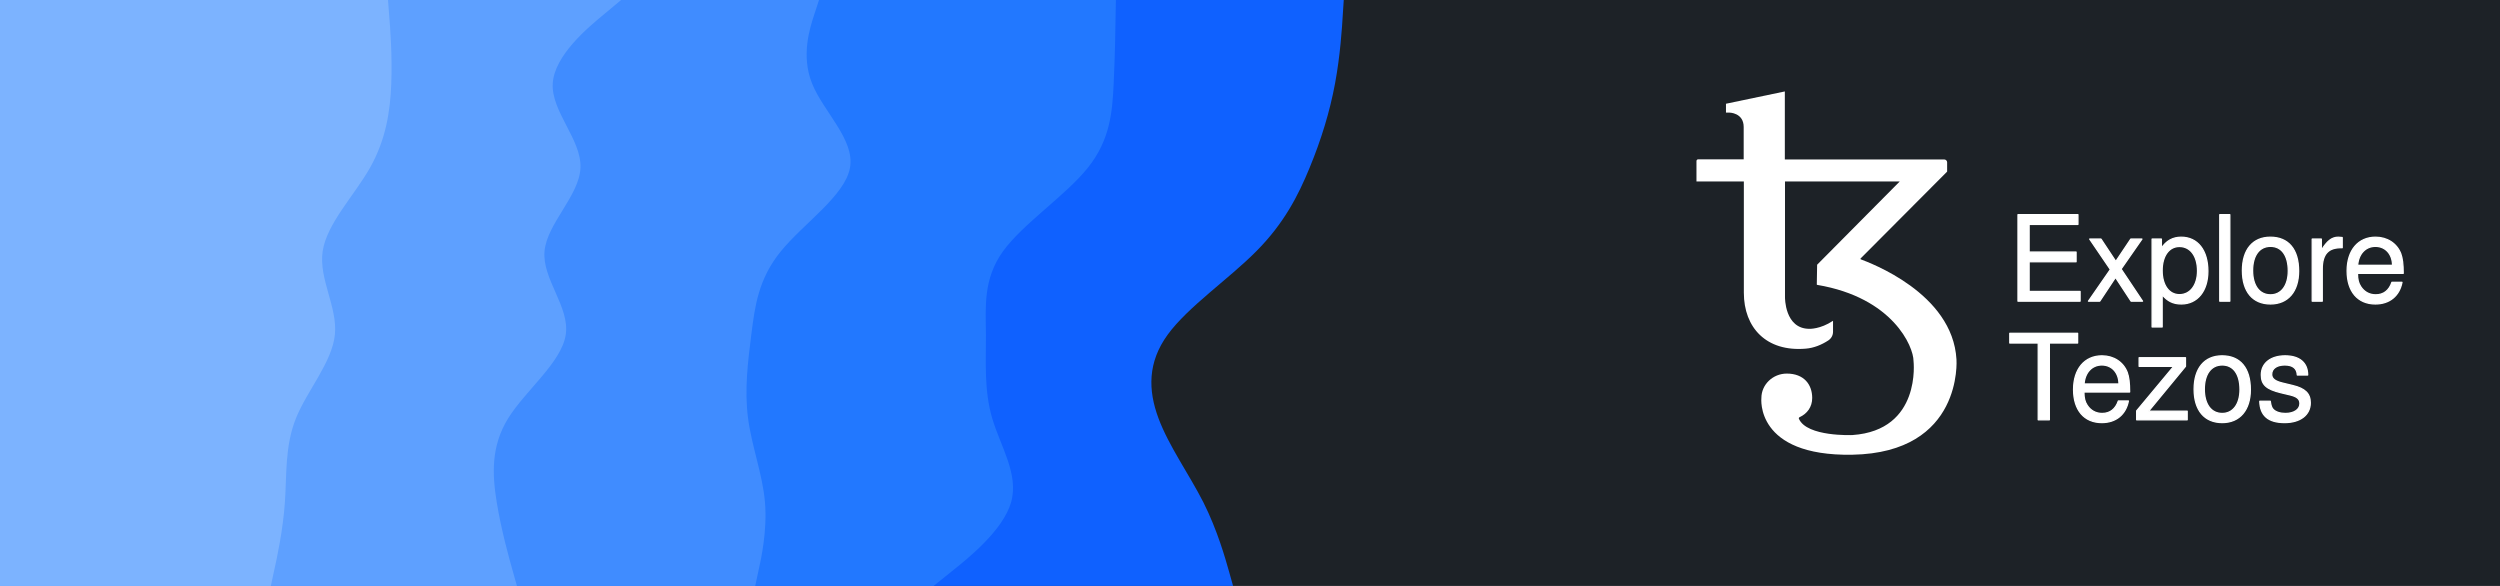
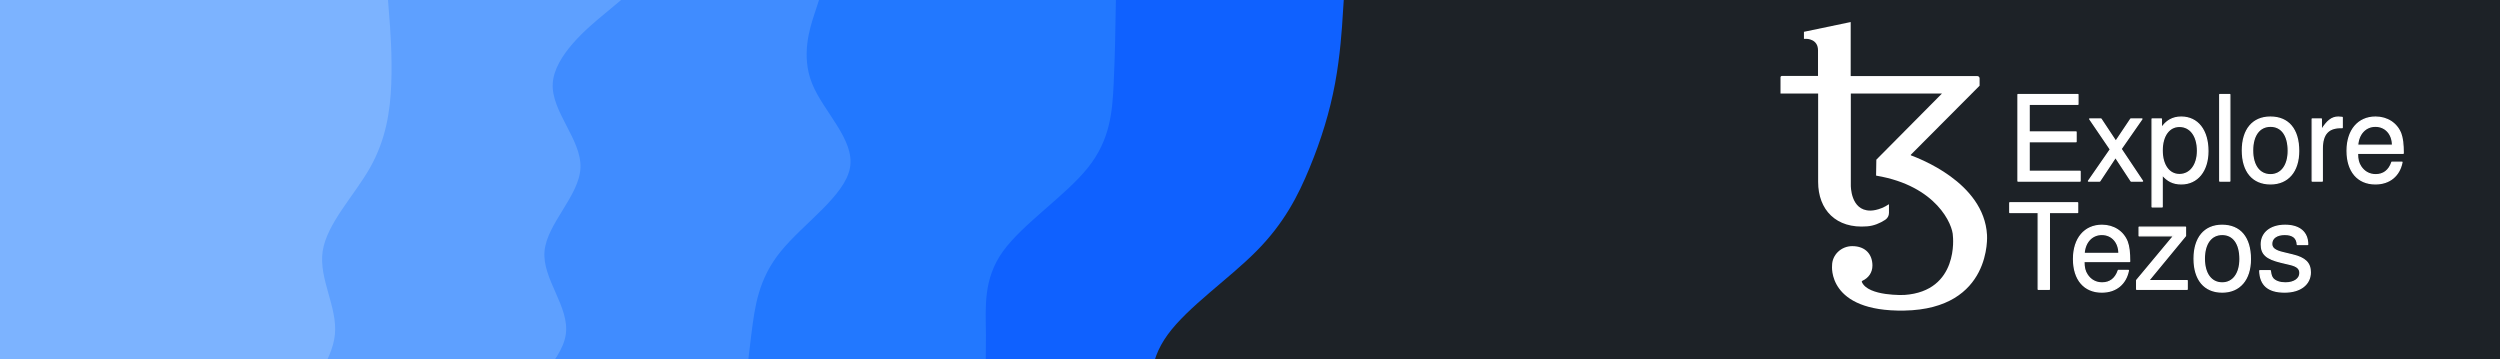
- <svg xmlns="http://www.w3.org/2000/svg" width="100%" height="100%" viewBox="0 0 1920 450" version="1.1" xmlnsXlink="http://www.w3.org/1999/xlink" xmlSpace="preserve" xmlnsSerif="http://www.serif.com/" style="fill-rule:evenodd;clip-rule:evenodd;stroke-linejoin:round;stroke-miterlimit:2;">
+ <svg xmlns="http://www.w3.org/2000/svg" width="100%" height="100%" viewBox="0 0 1920 275" version="1.1" xmlnsXlink="http://www.w3.org/1999/xlink" xmlSpace="preserve" xmlnsSerif="http://www.serif.com/" style="fill-rule:evenodd;clip-rule:evenodd;stroke-linejoin:round;stroke-miterlimit:2;">
  <rect x="0" y="0" width="1920" height="450" style="fill:rgb(29,34,39);" />
  <g transform="matrix(7.5926,0,0,7.5926,-9162.72,-1318.72)">
-     <text x="1409.84px" y="204.149px" style="font-family:'Helvetica';font-size:12px;fill:white;stroke:white;stroke-width:0.13px;">Explore</text>
-     <text x="1409.84px" y="216.149px" style="font-family:'Helvetica';font-size:12px;fill:white;stroke:white;stroke-width:0.13px;">Tezos</text>
+     <text x="1409.84px" y="192px" style="font-family:'Helvetica';font-size:12px;fill:white;stroke:white;stroke-width:0.13px;">Explore</text>
+     <text x="1409.84px" y="202.949px" style="font-family:'Helvetica';font-size:12px;fill:white;stroke:white;stroke-width:0.13px;">Tezos</text>
  </g>
  <path d="M1032,0L1031.3,10.7C1030.7,21.3 1029.3,42.7 1025.3,64.2C1021.3,85.7 1014.7,107.3 1005.8,128.8C997,150.3 986,171.7 964.8,193C943.7,214.3 912.3,235.7 896.8,257C881.3,278.3 881.7,299.7 889.7,321.2C897.7,342.7 913.3,364.3 924.2,385.8C935,407.3 941,428.7 944,439.3L947,450L0,450L0,0L1032,0Z" style="fill:rgb(15,97,255);fill-rule:nonzero;" />
  <path d="M857,0L856.8,10.7C856.7,21.3 856.3,42.7 855.3,64.2C854.3,85.7 852.7,107.3 835.5,128.8C818.3,150.3 785.7,171.7 770.3,193C755,214.3 757,235.7 757.2,257C757.3,278.3 755.7,299.7 762,321.2C768.3,342.7 782.7,364.3 776.5,385.8C770.3,407.3 743.7,428.7 730.3,439.3L717,450L0,450L0,0L857,0Z" style="fill:rgb(34,120,255);fill-rule:nonzero;" />
  <path d="M629,0L625.5,10.7C622,21.3 615,42.7 623.7,64.2C632.3,85.7 656.7,107.3 652.8,128.8C649,150.3 617,171.7 599.7,193C582.3,214.3 579.7,235.7 577,257C574.3,278.3 571.7,299.7 574.5,321.2C577.3,342.7 585.7,364.3 587.5,385.8C589.3,407.3 584.7,428.7 582.3,439.3L580,450L0,450L0,0L629,0Z" style="fill:rgb(64,140,255);fill-rule:nonzero;" />
  <path d="M477,0L464.2,10.7C451.3,21.3 425.7,42.7 424.5,64.2C423.3,85.7 446.7,107.3 445.8,128.8C445,150.3 420,171.7 418.2,193C416.3,214.3 437.7,235.7 434.5,257C431.3,278.3 403.7,299.7 390.3,321.2C377,342.7 378,364.3 381.5,385.8C385,407.3 391,428.7 394,439.3L397,450L0,450L0,0L477,0Z" style="fill:rgb(94,160,255);fill-rule:nonzero;" />
  <path d="M298,0L298.8,10.7C299.7,21.3 301.3,42.7 300.5,64.2C299.7,85.7 296.3,107.3 284.2,128.8C272,150.3 251,171.7 247.8,193C244.7,214.3 259.3,235.7 257.2,257C255,278.3 236,299.7 227.3,321.2C218.7,342.7 220.3,364.3 218.8,385.8C217.3,407.3 212.7,428.7 210.3,439.3L208,450L0,450L0,0L298,0Z" style="fill:rgb(124,179,255);fill-rule:nonzero;" />
-   <g transform="matrix(1.25905,0,0,1.25905,1402.73,209.73)">
-     <g transform="matrix(1,0,0,1,-96.5,-118.5)">
+   <g transform="matrix(1,0,0,1,1400.73,209.73)">
+     <g transform="matrix(1,0,0,1,-50.5,-200.5)">
      <path d="M175.8,171.2C173.5,130.5 122.3,112 117.4,110.1C117.2,110 117.2,109.8 117.3,109.6L170.1,56.6L170.1,50.9C170.1,50 169.3,49.2 168.4,49.2L71.1,49.2L71.1,7.7L35.2,15.2L35.2,20.6L37.2,20.6C37.2,20.6 46,20.6 46,29.4L46,49.1L18.2,49.1C17.7,49.1 17.2,49.6 17.2,50.1L17.2,62.6L46.1,62.6L46.1,130.5C46.1,151.8 59.8,166.6 83.8,164.6C88.9,164.2 93.6,162.2 97.6,159.6C99.4,158.4 100.5,156.5 100.5,154.3L100.5,147.6C92.7,152.8 86.1,152.5 86.1,152.5C70.9,152.5 71.2,133.2 71.2,133.2L71.2,62.6L141.2,62.6L90.8,113.4C90.7,120.1 90.6,125.3 90.6,125.4C90.6,125.6 90.7,125.7 90.9,125.7C137.1,133.5 149.6,163.4 149.6,172.1C149.6,172.1 154.6,214.4 112.3,217.3C112.3,217.3 84.6,218.5 79.7,207.4C79.5,207 79.7,206.6 80.1,206.4C84.7,204.3 87.8,200.2 87.8,194.7C87.8,186.5 82.8,179.8 72.3,179.8C63.8,179.8 56.8,186.5 56.8,194.7C56.8,194.7 52.8,230.3 112.2,229.3C180,228.1 175.8,171.2 175.8,171.2Z" style="fill:white;fill-rule:nonzero;" />
    </g>
  </g>
</svg>
